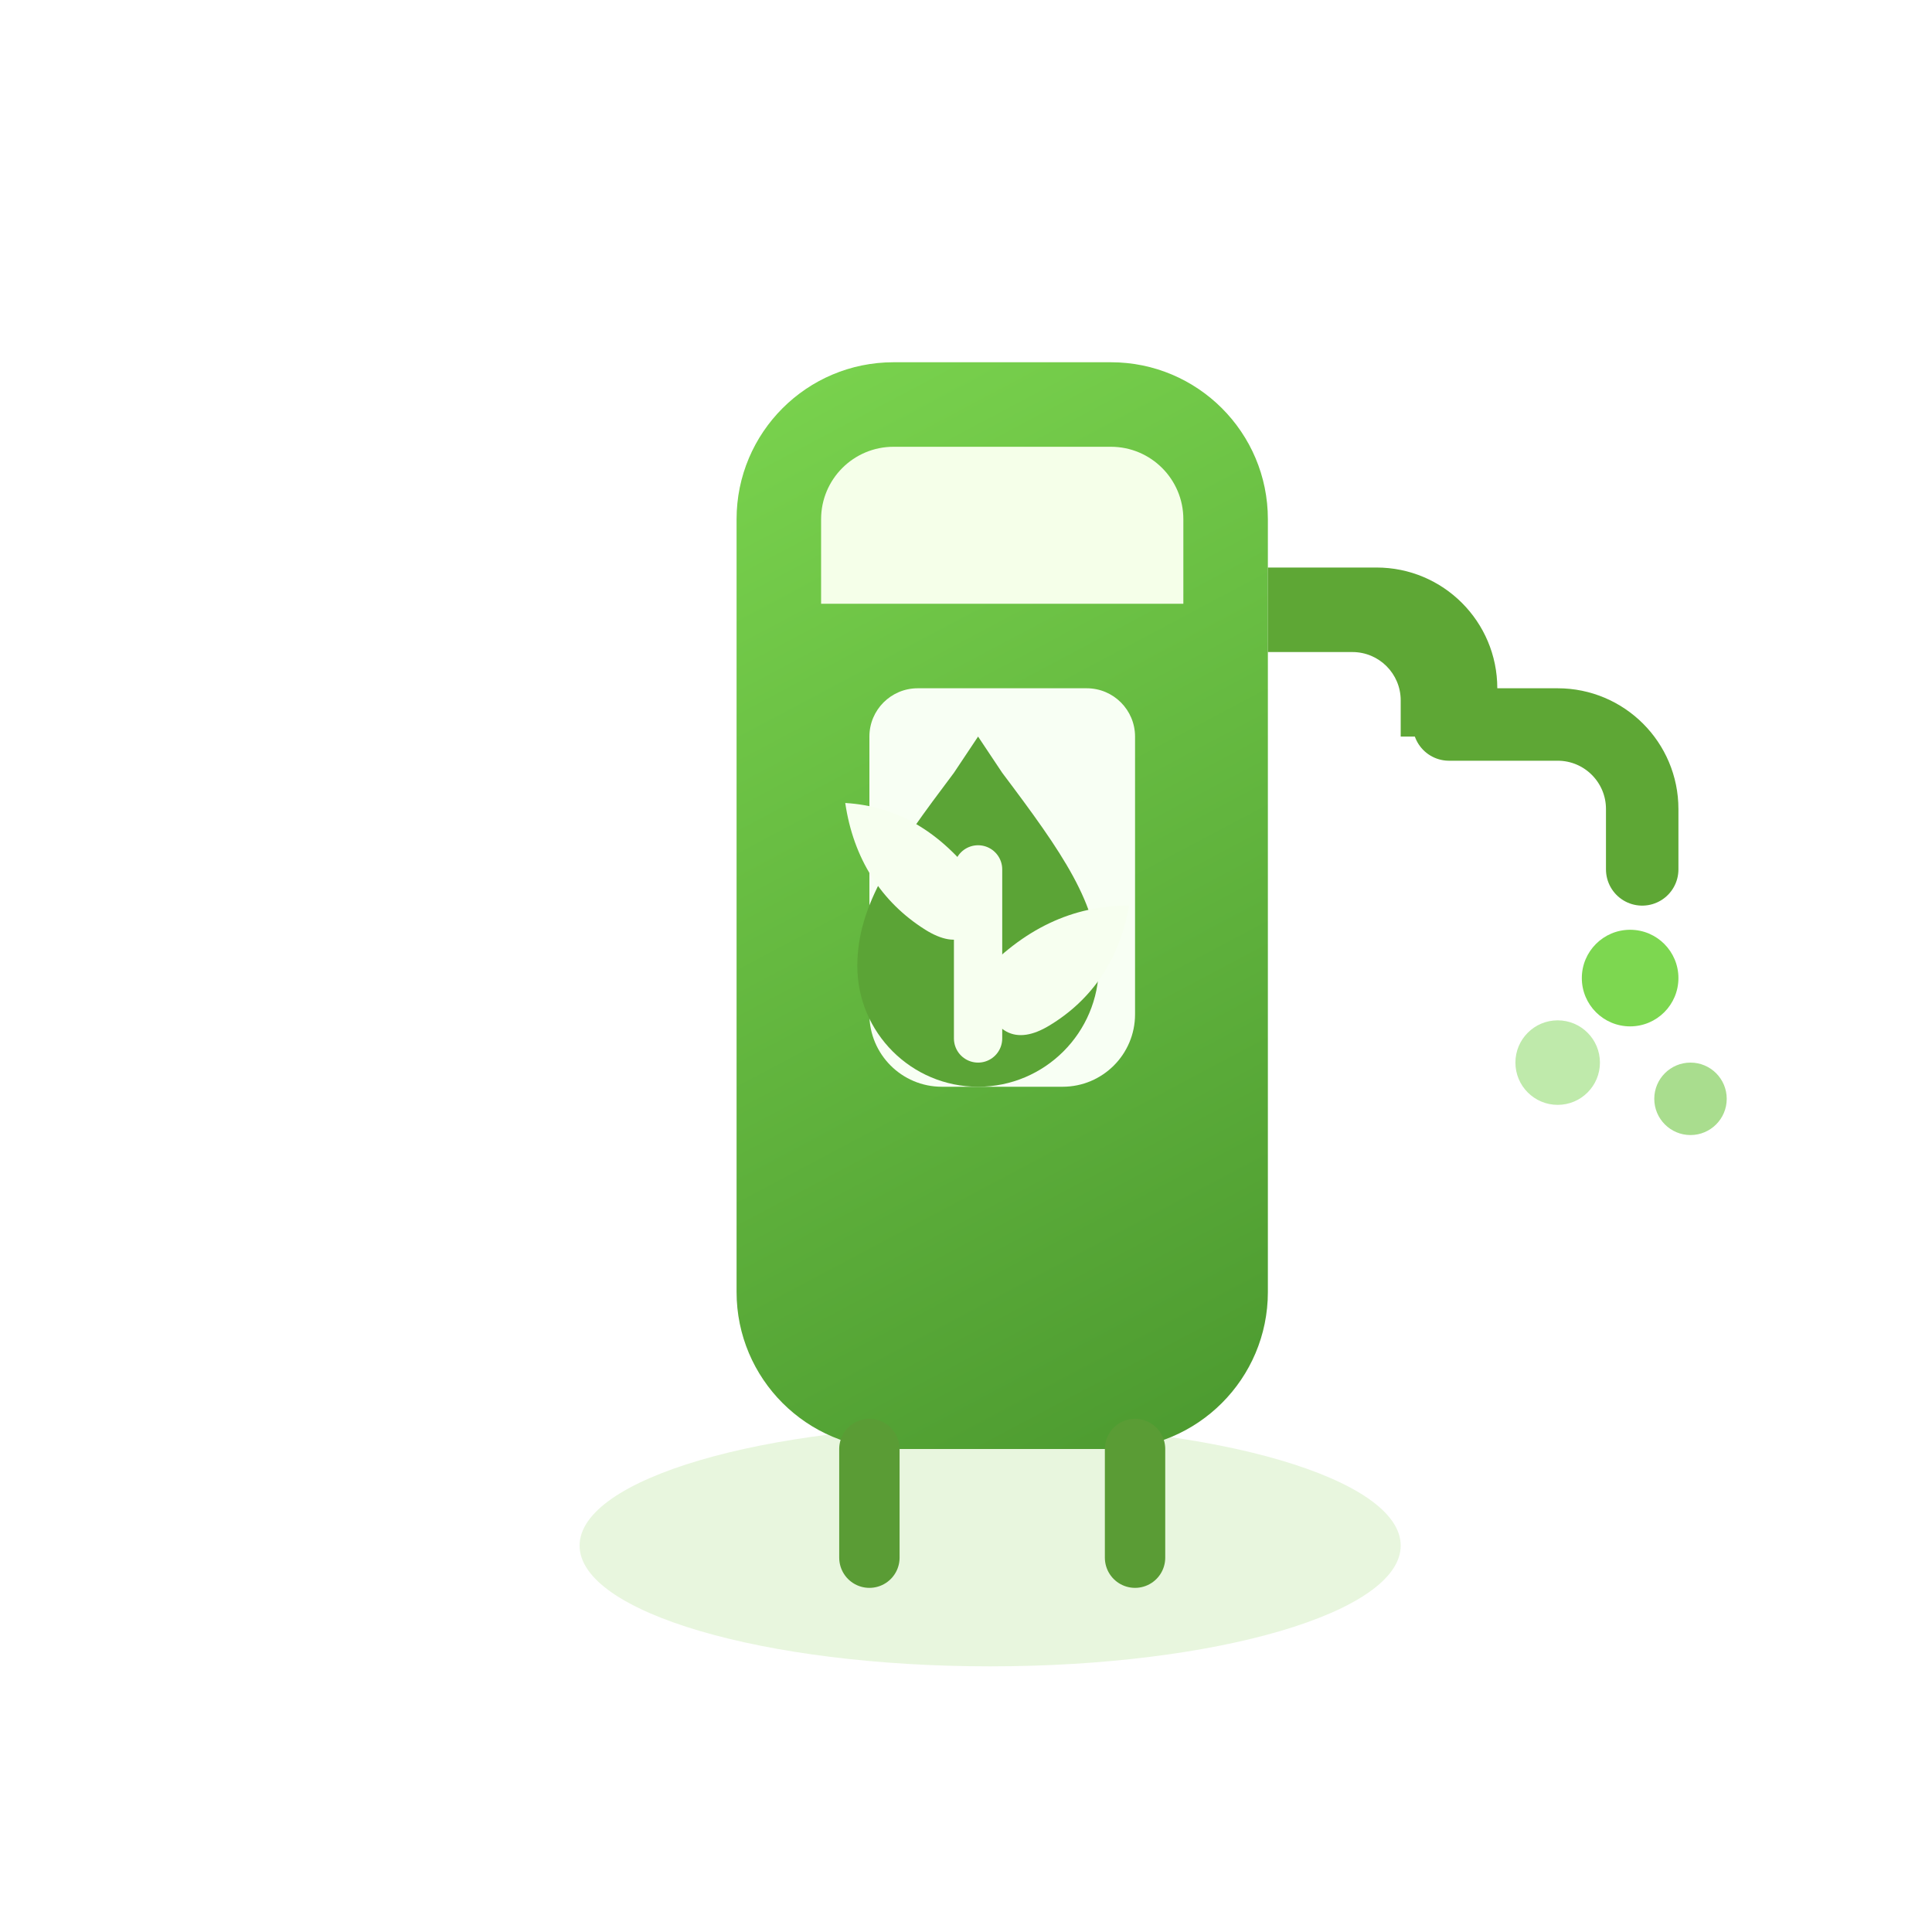
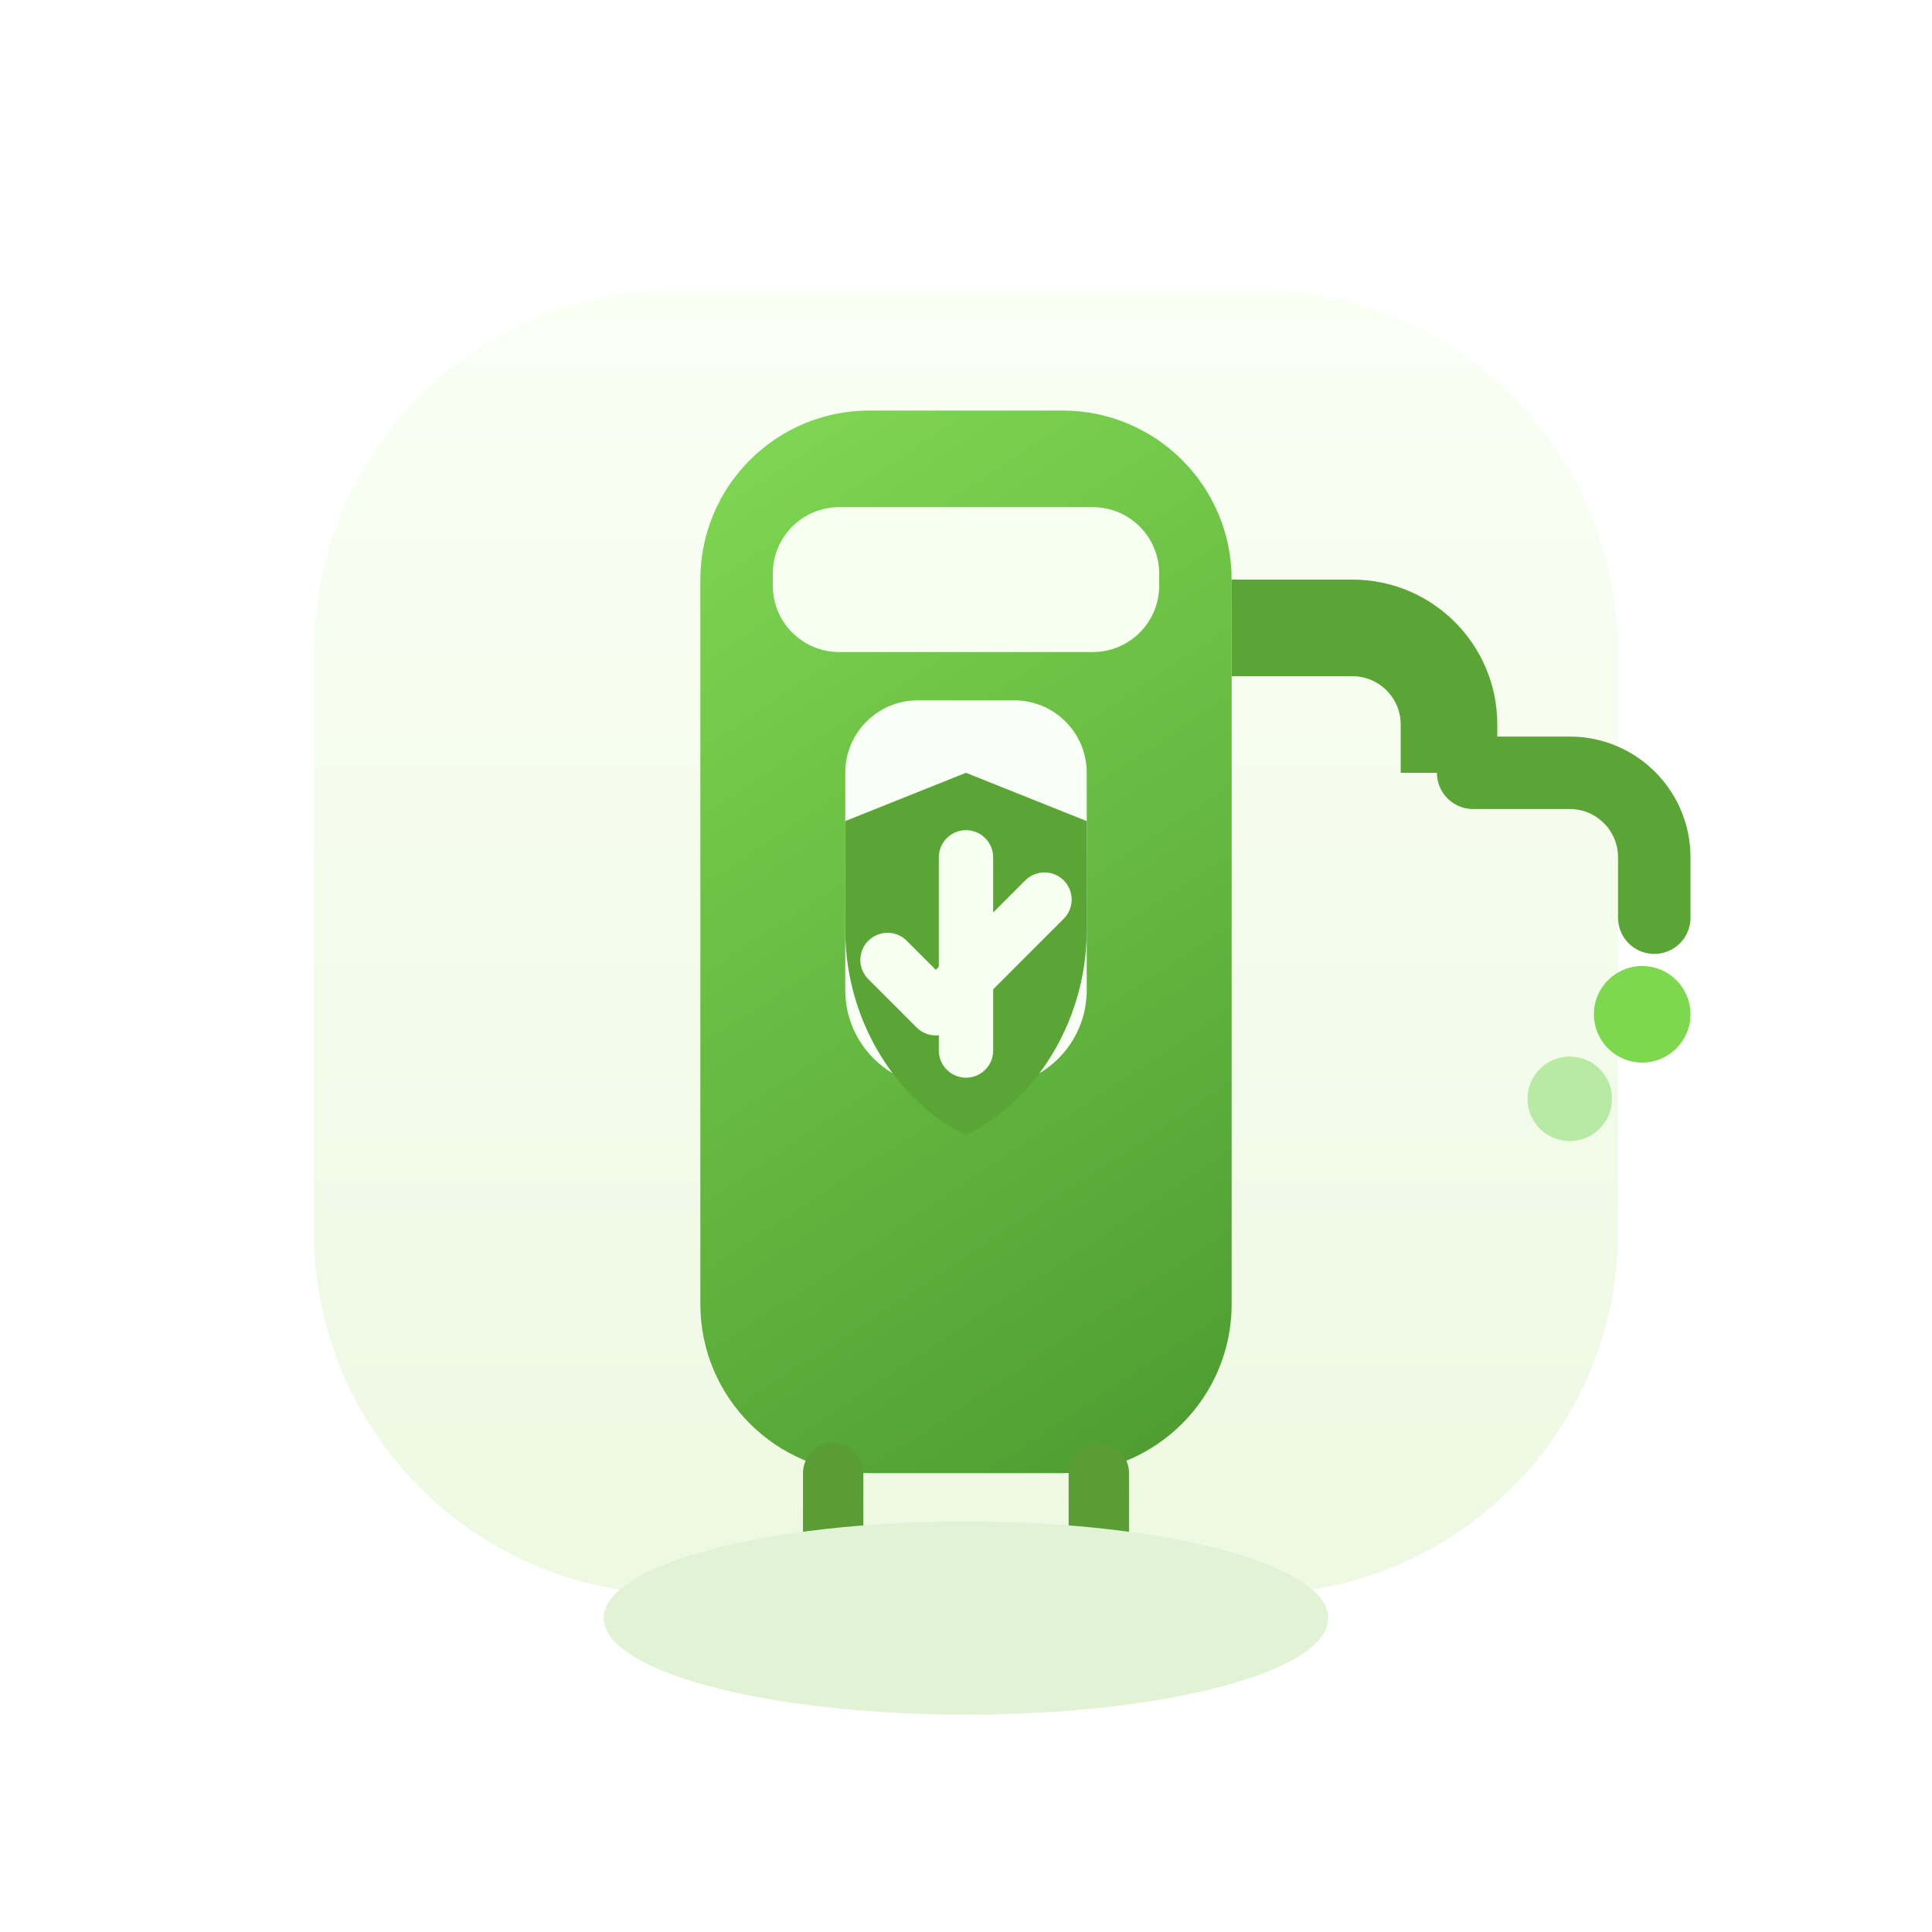
<svg xmlns="http://www.w3.org/2000/svg" width="160" height="160" viewBox="0 0 160 160" fill="none">
  <defs>
-     <linearGradient id="sprayerBody" x1="49" y1="30" x2="100" y2="126" gradientUnits="userSpaceOnUse">
-       <stop stop-color="#7DD750" />
+     <linearGradient id="pestBg" x1="80" y1="22" x2="80" y2="138" gradientUnits="userSpaceOnUse">
+       <stop stop-color="#FAFFF5" />
+       <stop offset="1" stop-color="#EDF8E1" />
+     </linearGradient>
+     <linearGradient id="pestGreen" x1="52" y1="35" x2="110" y2="123" gradientUnits="userSpaceOnUse">
+       <stop stop-color="#81DA54" />
      <stop offset="1" stop-color="#4A972E" />
    </linearGradient>
  </defs>
-   <ellipse cx="82" cy="128" rx="34" ry="10" fill="#E8F6DE" />
-   <path d="M61 43C61 35.82 66.82 30 74 30H92C99.18 30 105 35.82 105 43V107C105 114.18 99.18 120 92 120H74C66.82 120 61 114.18 61 107V43Z" fill="url(#sprayerBody)" />
-   <path d="M68 43C68 39.686 70.686 37 74 37H92C95.314 37 98 39.686 98 43V50H68V43Z" fill="#F5FFE9" />
-   <path d="M105 47H114C119.523 47 124 51.477 124 57V61H116V58C116 55.791 114.209 54 112 54H105V47Z" fill="#5EA735" />
-   <path d="M120 60H129C132.866 60 136 63.134 136 67V72" stroke="#5EA735" stroke-width="6" stroke-linecap="round" />
-   <circle cx="135" cy="81" r="4" fill="#7DD750" />
-   <circle cx="129" cy="88" r="3.5" fill="#BFEAAB" />
-   <circle cx="140" cy="91" r="3" fill="#A9DD8E" />
-   <path d="M72 61C72 58.791 73.791 57 76 57H90C92.209 57 94 58.791 94 61V84C94 87.314 91.314 90 88 90H78C74.686 90 72 87.314 72 84V61Z" fill="#F8FFF4" />
-   <path d="M83 64C87.986 70.626 91 74.91 91 80C91 85.523 86.523 90 81 90C75.477 90 71 85.523 71 80C71 74.91 74.014 70.626 79 64L81 61L83 64Z" fill="#5BA436" />
-   <path d="M81 72V86" stroke="#F7FFF0" stroke-width="4" stroke-linecap="round" />
-   <path d="M81 73C77.877 68.813 74.242 66.754 70 66.5C70.675 71.101 72.974 74.7 76.629 76.996C79.267 78.654 81.612 78.051 81 73Z" fill="#F7FFF0" />
-   <path d="M81 81C84.731 76.887 88.867 74.987 93.5 75C92.758 79.386 90.461 82.797 86.871 84.95C84.269 86.51 81.984 85.96 81 81Z" fill="#F7FFF0" />
-   <path d="M72 120V129" stroke="#5A9C35" stroke-width="5" stroke-linecap="round" />
-   <path d="M94 120V129" stroke="#5A9C35" stroke-width="5" stroke-linecap="round" />
+   <rect x="26" y="24" width="108" height="108" rx="30" fill="url(#pestBg)" />
+   <path d="M58 48C58 40.268 64.268 34 72 34H88C95.732 34 102 40.268 102 48V108C102 115.732 95.732 122 88 122H72C64.268 122 58 115.732 58 108V48Z" fill="url(#pestGreen)" />
+   <rect x="64" y="42" width="32" height="12" rx="5.5" fill="#F6FFF0" />
+   <path d="M102 48H112C118.627 48 124 53.373 124 60V64H116V60C116 57.791 114.209 56 112 56H102V48Z" fill="#5AA536" />
+   <path d="M122 64H130C133.866 64 137 67.134 137 71V76" stroke="#5AA536" stroke-width="6" stroke-linecap="round" />
+   <circle cx="136" cy="84" r="4" fill="#7ED84F" />
+   <circle cx="130" cy="91" r="3.5" fill="#B8E9A5" />
+   <path d="M70 64C70 60.686 72.686 58 76 58H84C87.314 58 90 60.686 90 64V82C90 86.418 86.418 90 82 90H78C73.582 90 70 86.418 70 82V64Z" fill="#F8FFF5" />
+   <path d="M80 64L90 68V77C90 85.107 85.175 91.567 80 94C74.825 91.567 70 85.107 70 77V68L80 64Z" fill="#5BA436" />
+   <path d="M80 71V87" stroke="#F6FFF0" stroke-width="4.5" stroke-linecap="round" />
+   <path d="M73.5 79.5L77.5 83.5L86.5 74.5" stroke="#F6FFF0" stroke-width="4.5" stroke-linecap="round" stroke-linejoin="round" />
+   <path d="M69 122V130" stroke="#5A9C35" stroke-width="5" stroke-linecap="round" />
+   <path d="M91 122V130" stroke="#5A9C35" stroke-width="5" stroke-linecap="round" />
+   <ellipse cx="80" cy="134" rx="30" ry="8" fill="#E1F3D4" />
</svg>
